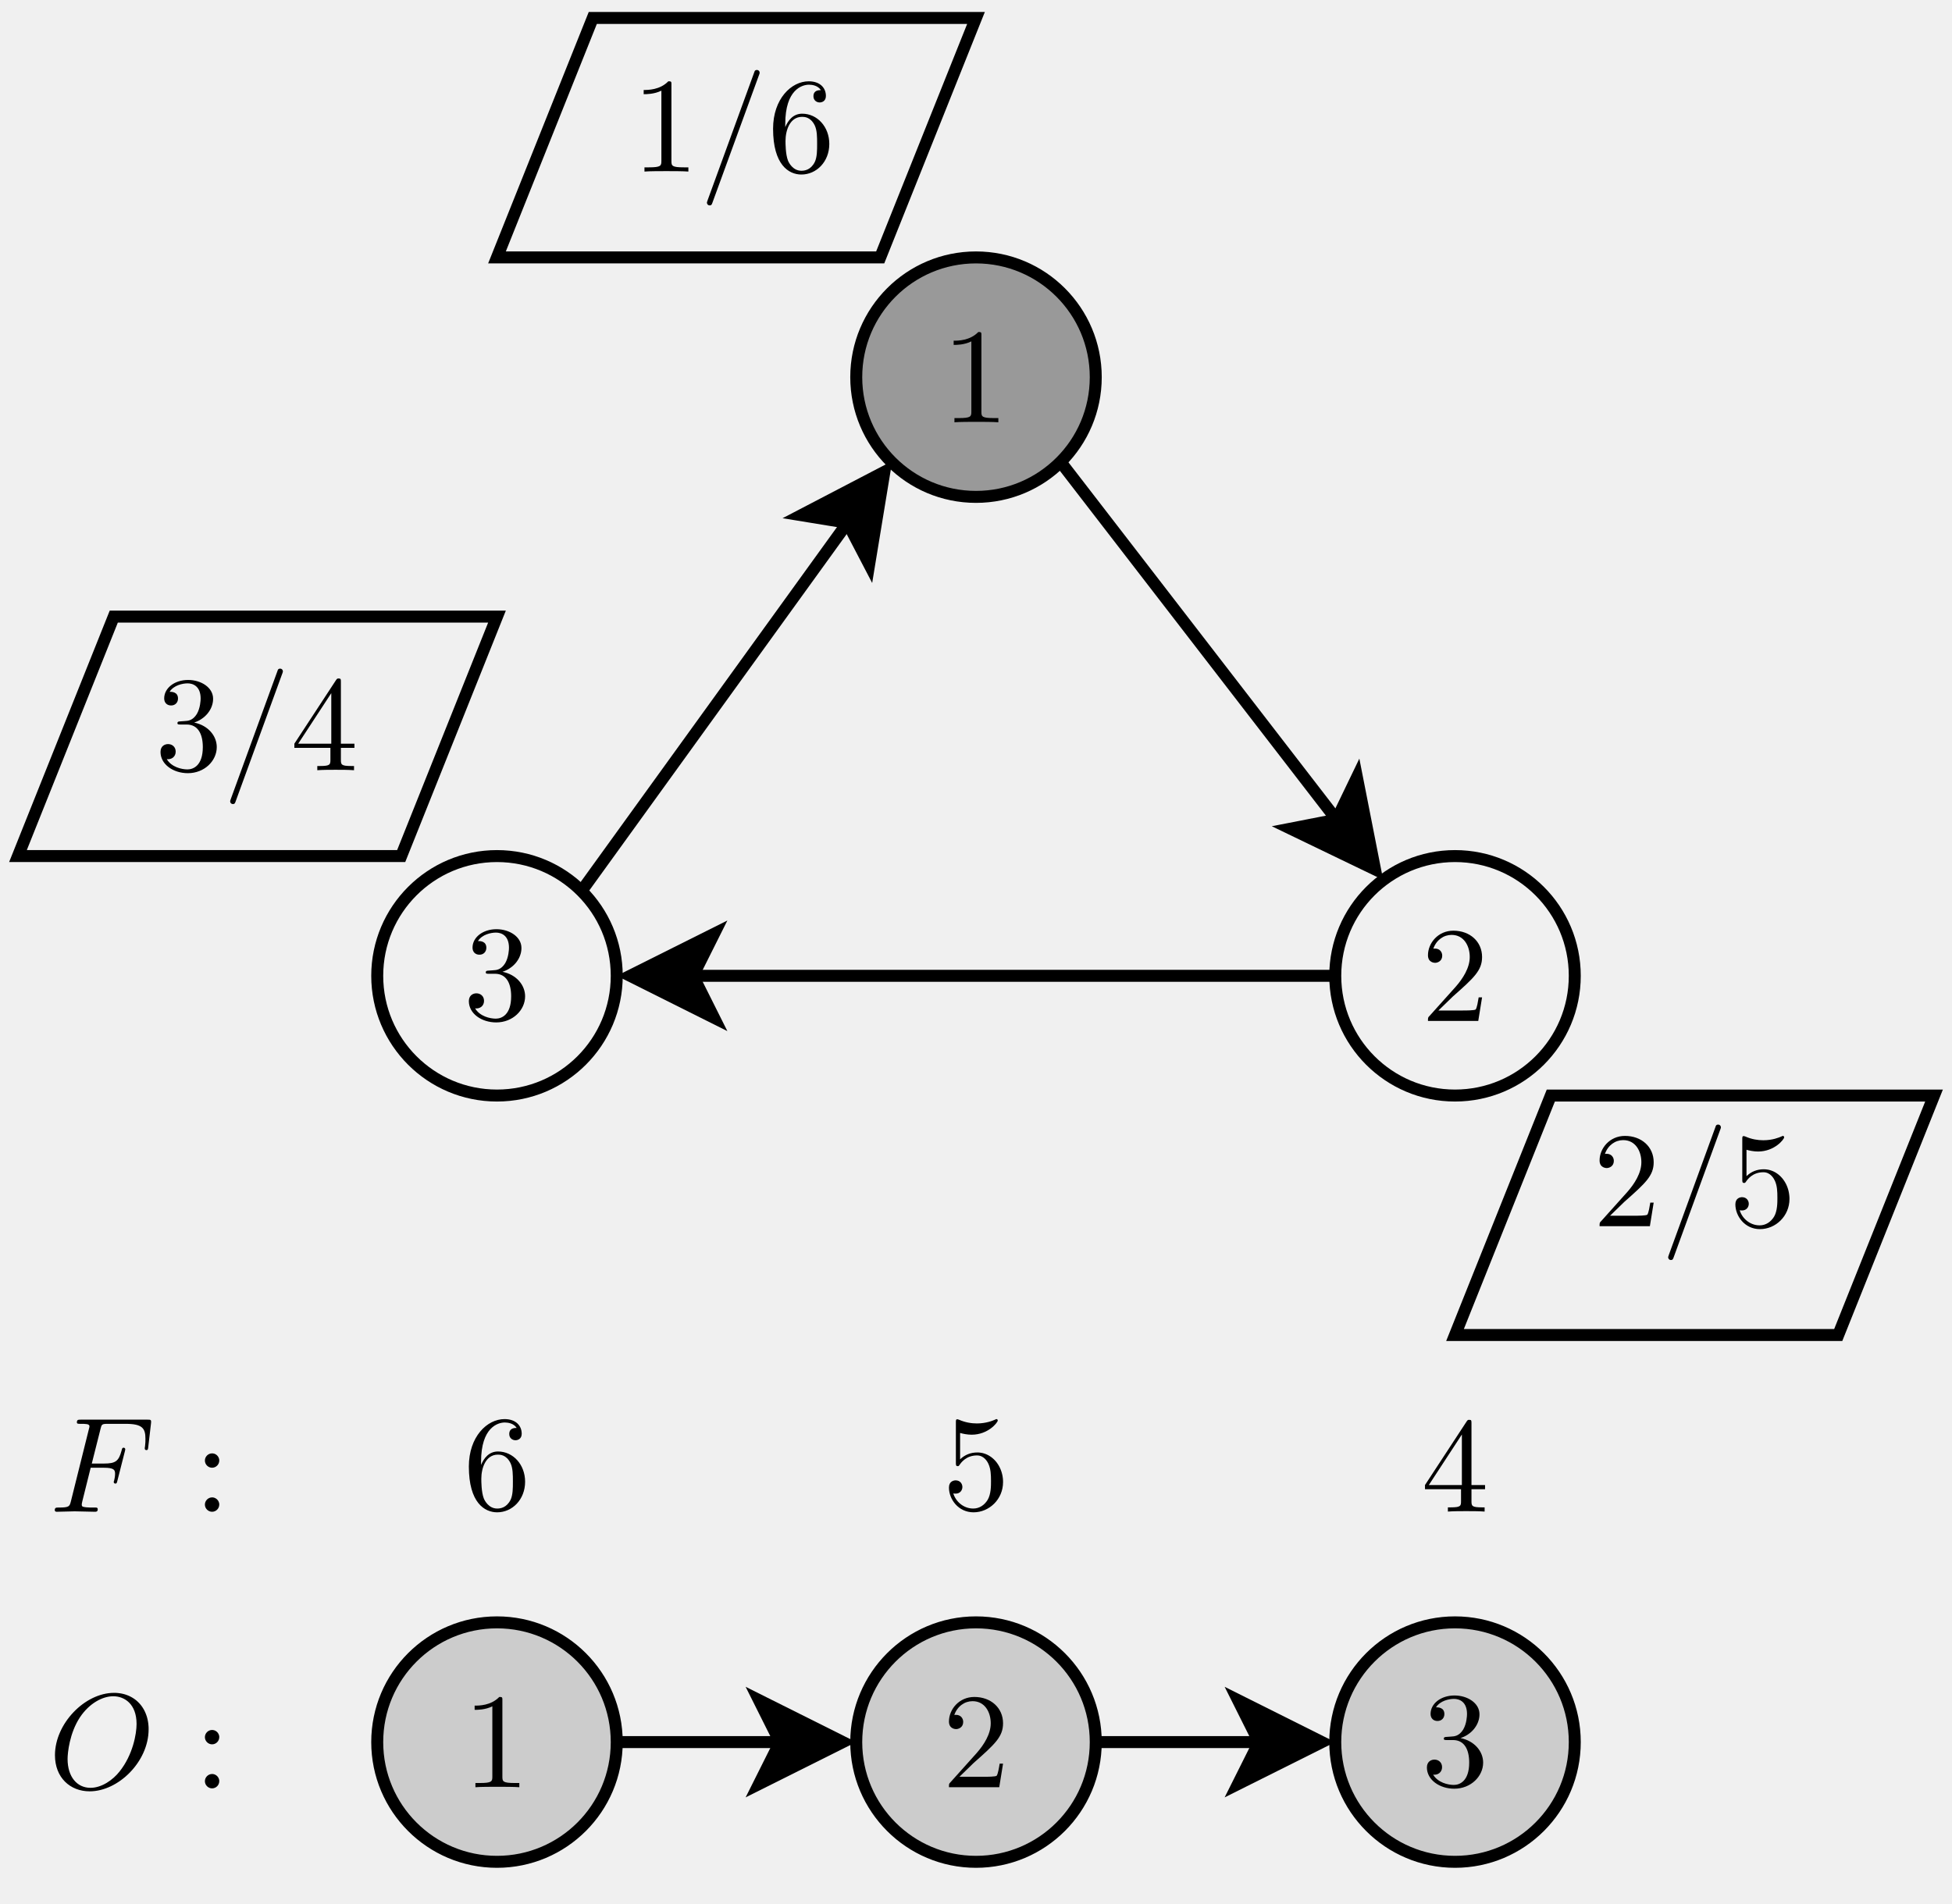
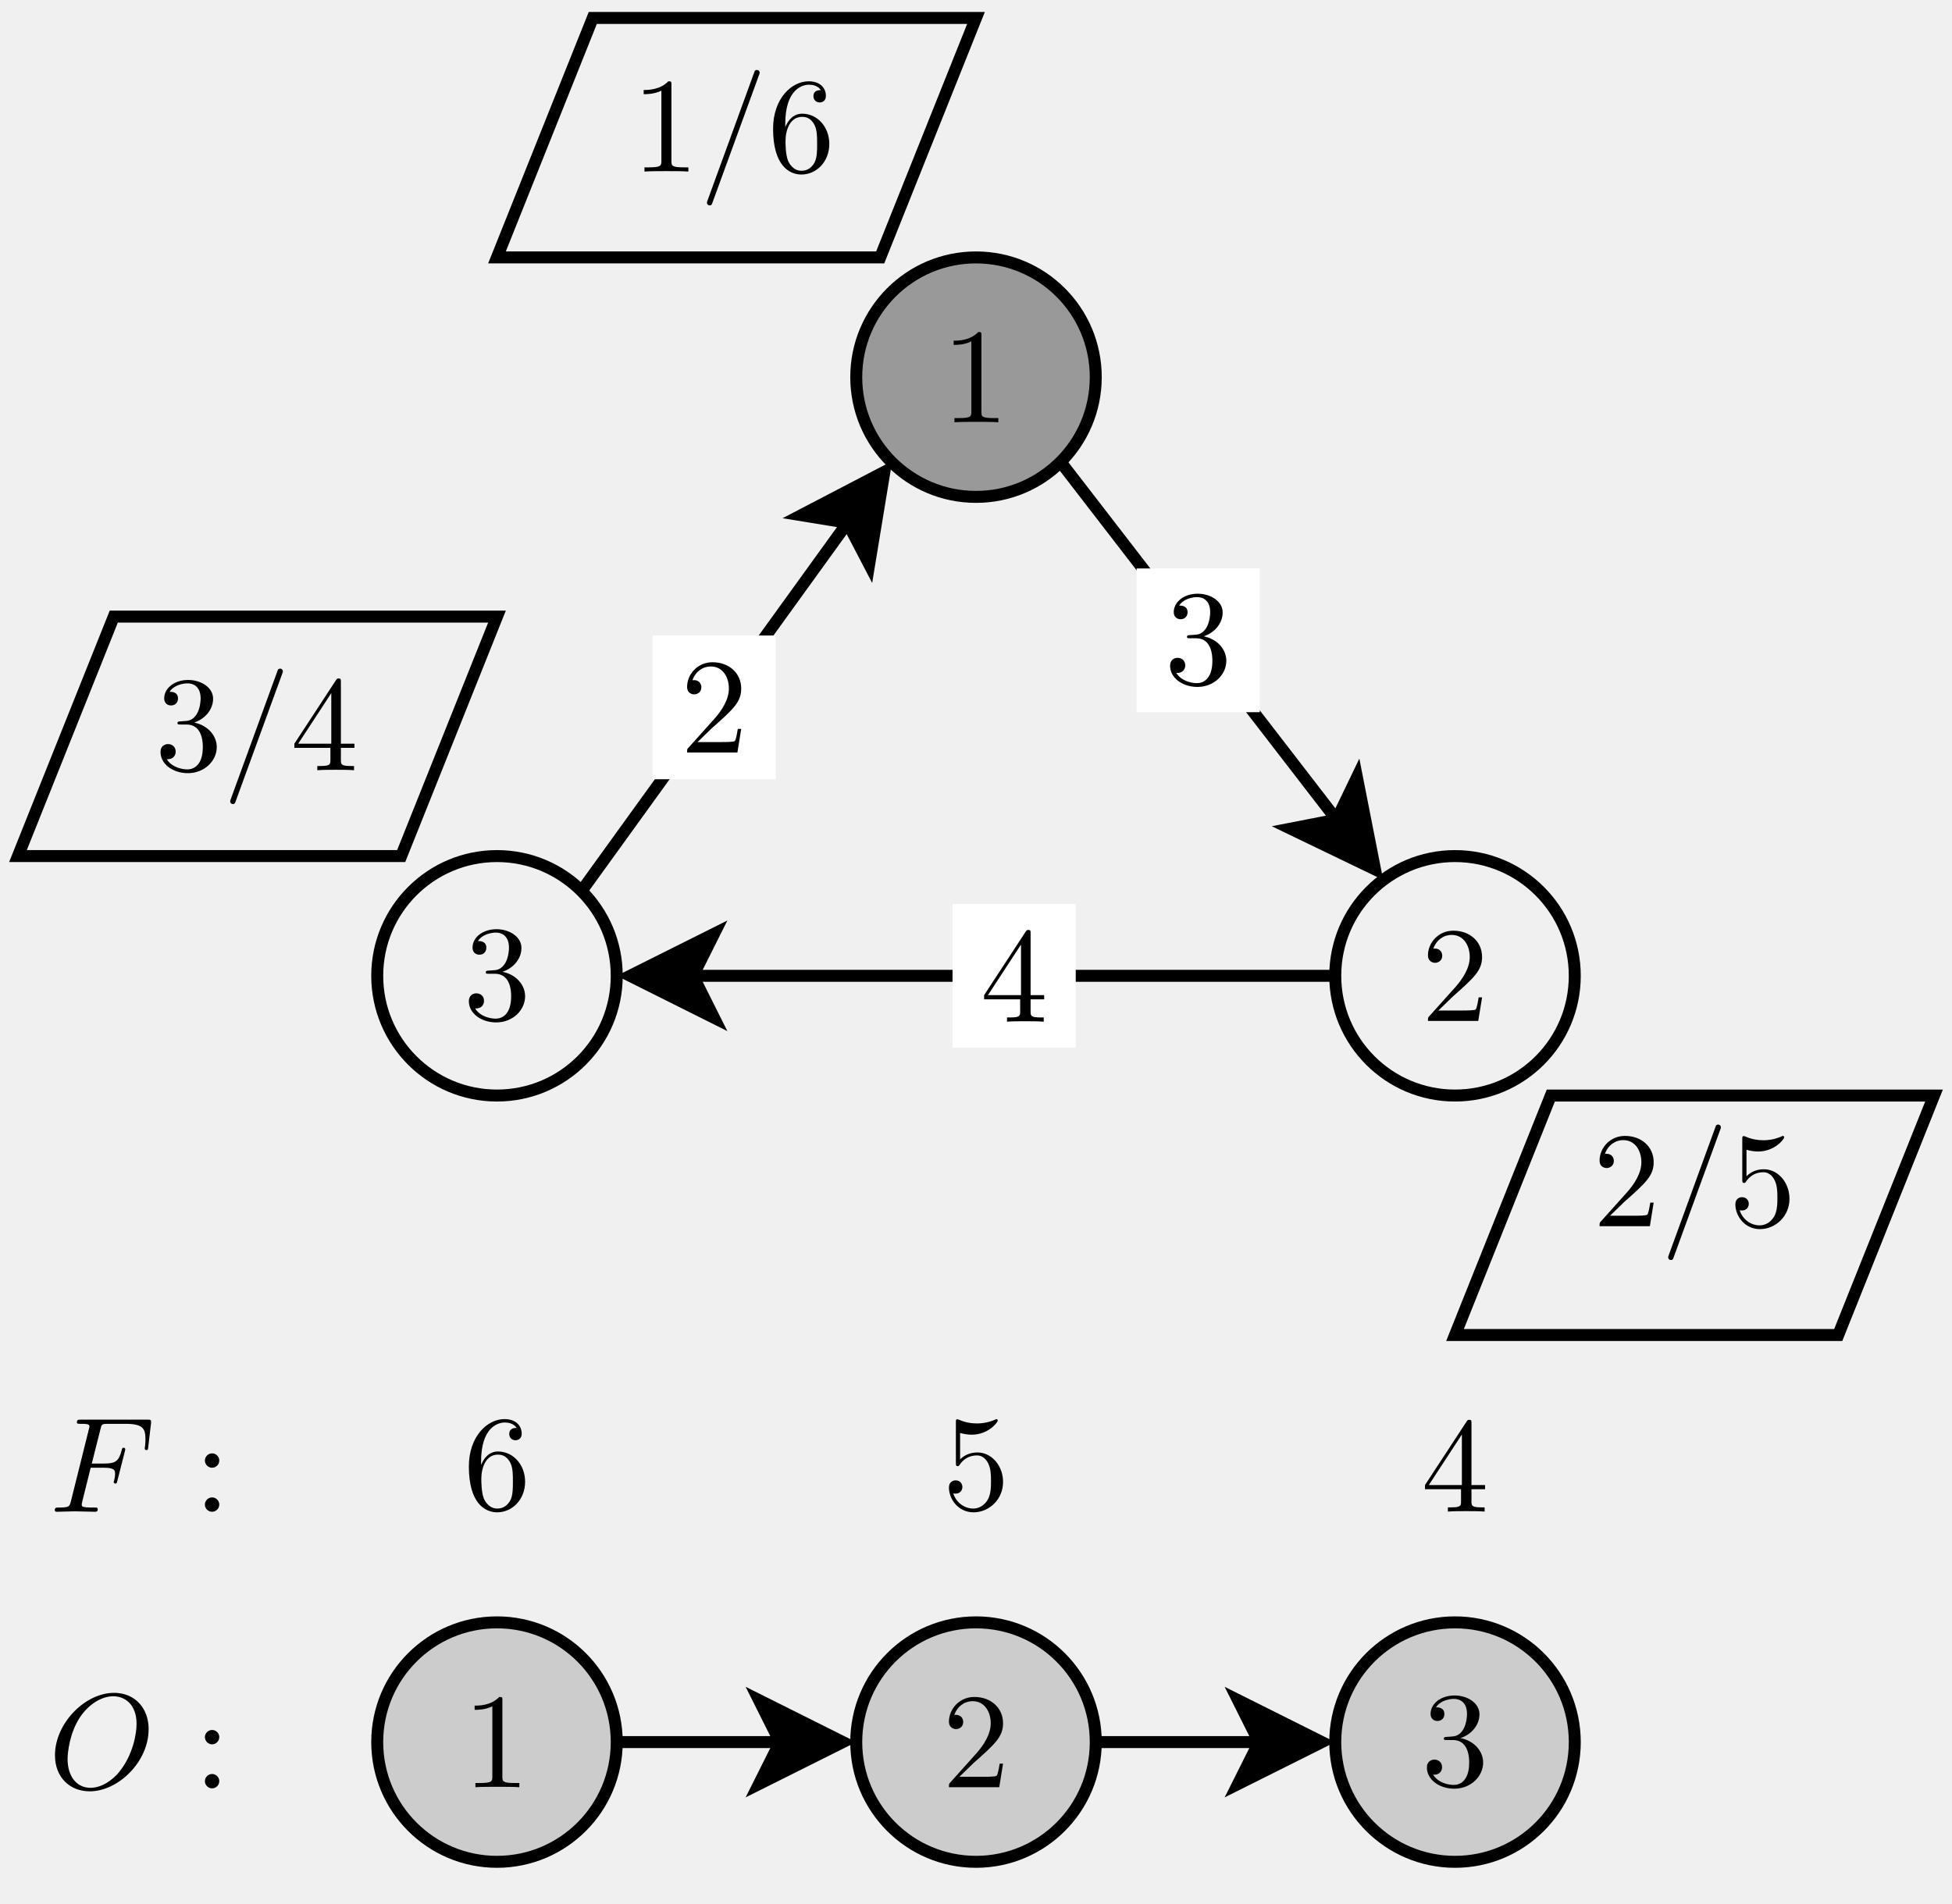
<svg xmlns="http://www.w3.org/2000/svg" width="163px" height="159px" version="1.1" id="svg2">
  <defs id="defs4" />
  <g id="g6" transform="translate(0.5,0.5)">
    <ellipse d="m 91,31 c 0,5.523 -4.477,10 -10,10 -5.523,0 -10,-4.477 -10,-10 0,-5.523 4.477,-10 10,-10 5.523,0 10,4.477 10,10 z" id="ellipse8" pointer-events="none" ry="10" rx="10" cy="31" cx="81" stroke="#000000" fill="#999999" />
    <ellipse d="m 51,145 c 0,5.523 -4.477,10 -10,10 -5.523,0 -10,-4.477 -10,-10 0,-5.523 4.477,-10 10,-10 5.523,0 10,4.477 10,10 z" id="ellipse18" pointer-events="none" stroke="#000000" fill="#cccccc" ry="10" rx="10" cy="145" cx="41" />
    <rect id="rect28" pointer-events="none" stroke="none" fill="none" height="25" width="20" y="132" x="1" />
    <ellipse style="fill:none" d="m 131,81 c 0,5.523 -4.477,10 -10,10 -5.523,0 -10,-4.477 -10,-10 0,-5.523 4.477,-10 10,-10 5.523,0 10,4.477 10,10 z" id="ellipse38" pointer-events="none" stroke="#000000" fill="transparent" ry="10" rx="10" cy="81" cx="121" />
    <path id="path48" pointer-events="none" stroke-miterlimit="10" stroke="#000000" fill="none" d="M 88 38 L 111.11 67.96" />
    <path id="path50" pointer-events="none" stroke-miterlimit="10" stroke="#000000" fill="#000000" d="M 114.32 72.11 L 107.27 68.71 L 111.11 67.96 L 112.81 64.43 Z" />
    <ellipse style="fill:none" d="m 51,81 c 0,5.523 -4.477,10 -10,10 -5.523,0 -10,-4.477 -10,-10 0,-5.523 4.477,-10 10,-10 5.523,0 10,4.477 10,10 z" id="ellipse52" pointer-events="none" stroke="#000000" fill="transparent" ry="10" rx="10" cy="81" cx="41" />
    <path id="path62" pointer-events="none" stroke-miterlimit="10" stroke="#000000" fill="none" d="M 111 81 L 57.37 81" />
    <path id="path64" pointer-events="none" stroke-miterlimit="10" stroke="#000000" fill="#000000" d="M 52.12 81 L 59.12 77.5 L 57.37 81 L 59.12 84.5 Z" />
    <path id="path66" pointer-events="none" stroke-miterlimit="10" stroke="#000000" fill="none" d="M 48 74 L 70.27 43.16" />
    <path id="path68" pointer-events="none" stroke-miterlimit="10" stroke="#000000" fill="#000000" d="M 73.35 38.91 L 72.08 46.63 L 70.27 43.16 L 66.41 42.53 Z" />
    <path style="fill:none" id="path70" pointer-events="none" stroke-miterlimit="10" stroke="#000000" fill="#ffffff" d="M 41 21 L 49 1 L 81 1 L 73 21 Z" />
    <path style="fill:none" id="path80" pointer-events="none" stroke-miterlimit="10" stroke="#000000" fill="#ffffff" d="M 1 71 L 9 51 L 41 51 L 33 71 Z" />
    <path style="fill:none" id="path90" pointer-events="none" stroke-miterlimit="10" stroke="#000000" fill="#ffffff" d="M 121 111 L 129 91 L 161 91 L 153 111 Z" />
    <ellipse d="m 91,145 c 0,5.523 -4.477,10 -10,10 -5.523,0 -10,-4.477 -10,-10 0,-5.523 4.477,-10 10,-10 5.523,0 10,4.477 10,10 z" id="ellipse100" pointer-events="none" stroke="#000000" fill="#cccccc" ry="10" rx="10" cy="145" cx="81" />
    <ellipse d="m 131,145 c 0,5.523 -4.477,10 -10,10 -5.523,0 -10,-4.477 -10,-10 0,-5.523 4.477,-10 10,-10 5.523,0 10,4.477 10,10 z" id="ellipse110" pointer-events="none" stroke="#000000" fill="#cccccc" ry="10" rx="10" cy="145" cx="121" />
    <path id="path120" pointer-events="none" stroke-miterlimit="10" stroke="#000000" fill="none" d="M 51 145 L 64.63 145" />
    <path id="path122" pointer-events="none" stroke-miterlimit="10" stroke="#000000" fill="#000000" d="M 69.88 145 L 62.88 148.5 L 64.63 145 L 62.88 141.5 Z" />
    <path id="path124" pointer-events="none" stroke-miterlimit="10" stroke="#000000" fill="none" d="M 91 145 L 104.63 145" />
    <path id="path126" pointer-events="none" stroke-miterlimit="10" stroke="#000000" fill="#000000" d="M 109.88 145 L 102.88 148.5 L 104.63 145 L 102.88 141.5 Z" />
    <rect id="rect128" pointer-events="none" stroke="none" fill="none" height="25" width="20" y="107" x="1" />
    <rect id="rect138" pointer-events="none" stroke="none" fill="none" height="24" width="20" y="108" x="31" />
    <rect id="rect148" pointer-events="none" stroke="none" fill="none" height="24" width="20" y="108" x="71" />
    <rect id="rect158" pointer-events="none" stroke="none" fill="none" height="24" width="20" y="108" x="111" />
    <g id="g3944" transform="translate(-60.18262,118.8803)">
      <g word-spacing="normal" letter-spacing="normal" font-size-adjust="none" font-stretch="normal" font-weight="normal" font-variant="normal" font-style="normal" stroke-miterlimit="10.433" xml:space="preserve" transform="matrix(0.2271429,0,0,-0.2271429,-39.75,122.25)" id="content" style="font-style:normal;font-variant:normal;font-weight:normal;font-stretch:normal;letter-spacing:normal;word-spacing:normal;text-anchor:start;fill:none;stroke:#000000;stroke-linecap:butt;stroke-linejoin:miter;stroke-miterlimit:10.433;stroke-opacity:1;stroke-dasharray:none;stroke-dashoffset:0">
        <path id="path3947" d="m 492.39,427.92 -0.01,0.74 -0.05,0.73 -0.07,0.71 -0.11,0.7 -0.13,0.68 -0.16,0.66 -0.19,0.64 -0.22,0.62 -0.24,0.6 -0.27,0.59 -0.29,0.56 -0.32,0.54 -0.34,0.52 -0.37,0.5 -0.38,0.47 -0.42,0.45 -0.43,0.43 -0.45,0.41 -0.48,0.38 -0.49,0.35 -0.52,0.33 -0.53,0.3 -0.55,0.28 -0.57,0.25 -0.59,0.22 -0.6,0.2 -0.62,0.16 -0.63,0.14 -0.65,0.1 -0.67,0.08 -0.67,0.05 -0.69,0.01 -0.3,-1.25 c 4.09,0 8.58,-2.78 8.58,-10.2 0,-3.59 -1.35,-11.36 -6.28,-17.5 -2.39,-3.03 -6.49,-5.97 -10.66,-5.97 h 0 c -4.94,0 -8.42,4.03 -8.42,10.61 0,2.19 0.69,9.47 4.53,15.3 3.44,5.17 8.31,7.76 12.25,7.76 l 0.3,1.25 c -10.75,0 -21.72,-11.31 -21.72,-22.92 0,-8.26 5.58,-13.29 12.76,-13.29 10.55,0 21.67,10.9 21.67,22.81 z" style="fill:#000000;stroke-width:0" />
        <path id="path3949" d="m 518.36,425.03 0,0.13 -0.01,0.14 -0.02,0.13 -0.02,0.13 -0.03,0.13 -0.04,0.12 -0.04,0.12 -0.05,0.12 -0.05,0.12 -0.06,0.11 -0.06,0.11 -0.07,0.11 -0.07,0.1 -0.08,0.1 -0.08,0.1 -0.09,0.09 -0.09,0.09 -0.1,0.08 -0.1,0.08 -0.1,0.08 -0.11,0.06 -0.11,0.07 -0.11,0.06 -0.12,0.05 -0.12,0.05 -0.12,0.04 -0.13,0.03 -0.13,0.03 -0.13,0.03 -0.13,0.01 -0.13,0.01 -0.14,0.01 c -1.44,0 -2.64,-1.19 -2.64,-2.64 0,-1.44 1.2,-2.64 2.64,-2.64 1.46,0 2.64,1.2 2.64,2.64 z" style="fill:#000000;stroke-width:0" />
        <path id="path3951" d="m 518.36,408.84 0,0.13 -0.01,0.14 -0.02,0.13 -0.02,0.13 -0.03,0.12 -0.04,0.13 -0.04,0.12 -0.05,0.12 -0.05,0.12 -0.06,0.11 -0.06,0.11 -0.07,0.11 -0.07,0.1 -0.08,0.1 -0.08,0.1 -0.09,0.09 -0.09,0.09 -0.1,0.08 -0.1,0.08 -0.1,0.07 -0.11,0.07 -0.11,0.07 -0.11,0.06 -0.12,0.05 -0.12,0.05 -0.12,0.04 -0.13,0.04 -0.13,0.03 -0.13,0.02 -0.13,0.02 -0.13,0.01 -0.14,0 c -1.44,0 -2.64,-1.2 -2.64,-2.64 0,-1.44 1.2,-2.64 2.64,-2.64 1.46,0 2.64,1.2 2.64,2.64 z" style="fill:#000000;stroke-width:0" />
      </g>
    </g>
    <g id="g4019" transform="translate(-60.07359,95.77844)">
      <g id="g4021" transform="matrix(0.2271429,0,0,-0.2271429,-39.75,122.25)" xml:space="preserve" stroke-miterlimit="10.433" font-style="normal" font-variant="normal" font-weight="normal" font-stretch="normal" font-size-adjust="none" letter-spacing="normal" word-spacing="normal" style="font-style:normal;font-variant:normal;font-weight:normal;font-stretch:normal;letter-spacing:normal;word-spacing:normal;text-anchor:start;fill:none;stroke:#000000;stroke-linecap:butt;stroke-linejoin:miter;stroke-miterlimit:10.433;stroke-opacity:1;stroke-dasharray:none;stroke-dashoffset:0">
        <path d="m 470.61,422.39 h 4.83 c 3.75,0 4.14,-0.8 4.14,-2.24 0,-0.36 0,-0.95 -0.34,-2.44 -0.11,-0.25 -0.16,-0.45 -0.16,-0.56 0,-0.39 0.3,-0.59 0.6,-0.59 0.5,0 0.5,0.15 0.75,1.05 l 2.75,10.81 c 0.14,0.54 0.14,0.65 0.14,0.79 0,0.1 -0.1,0.55 -0.6,0.55 -0.5,0 -0.54,-0.25 -0.75,-1.05 -1.04,-3.87 -2.18,-4.78 -6.42,-4.78 h -4.53 l 3.19,12.66 c 0.43,1.75 0.5,1.94 2.68,1.94 h 6.58 c 6.13,0 7.27,-1.64 7.27,-5.47 0,-1.16 0,-1.35 -0.14,-2.7 -0.11,-0.65 -0.11,-0.74 -0.11,-0.9 0,-0.25 0.15,-0.59 0.61,-0.59 0.54,0 0.59,0.3 0.69,1.25 l 1,8.61 c 0.15,1.34 -0.1,1.34 -1.35,1.34 h -24.4 c -1,0 -1.5,0 -1.5,-1 0,-0.54 0.45,-0.54 1.39,-0.54 1.84,0 3.23,0 3.23,-0.89 0,-0.21 0,-0.3 -0.25,-1.21 l -6.56,-26.34 c -0.5,-1.95 -0.61,-2.34 -4.55,-2.34 -0.84,0 -1.39,0 -1.39,-0.96 0,-0.59 0.59,-0.59 0.75,-0.59 1.44,0 5.13,0.16 6.58,0.16 1.64,0 5.78,-0.16 7.42,-0.16 0.45,0 1.05,0 1.05,0.95 0,0.39 -0.3,0.49 -0.3,0.55 -0.16,0.05 -0.25,0.05 -1.39,0.05 -1.11,0 -1.36,0 -2.59,0.09 -1.46,0.16 -1.6,0.36 -1.6,1 0,0.09 0,0.41 0.19,1.14 z" id="path4023" style="fill:#000000;stroke-width:0" />
        <path d="m 517.88,425.03 0,0.13 -0.01,0.14 -0.02,0.13 -0.02,0.13 -0.03,0.13 -0.04,0.12 -0.04,0.12 -0.05,0.12 -0.05,0.12 -0.06,0.11 -0.06,0.11 -0.07,0.11 -0.07,0.1 -0.08,0.1 -0.09,0.1 -0.08,0.09 -0.09,0.09 -0.1,0.08 -0.1,0.08 -0.1,0.08 -0.11,0.06 -0.11,0.07 -0.12,0.06 -0.11,0.05 -0.12,0.05 -0.12,0.04 -0.13,0.03 -0.13,0.03 -0.13,0.03 -0.13,0.01 -0.13,0.01 -0.14,0.01 c -1.44,0 -2.64,-1.19 -2.64,-2.64 0,-1.44 1.2,-2.64 2.64,-2.64 1.46,0 2.64,1.2 2.64,2.64 z" id="path4025" style="fill:#000000;stroke-width:0" />
        <path d="m 517.88,408.84 0,0.13 -0.01,0.14 -0.02,0.13 -0.02,0.13 -0.03,0.12 -0.04,0.13 -0.04,0.12 -0.05,0.12 -0.05,0.12 -0.06,0.11 -0.06,0.11 -0.07,0.11 -0.07,0.1 -0.08,0.1 -0.09,0.1 -0.08,0.09 -0.09,0.09 -0.1,0.08 -0.1,0.08 -0.1,0.07 -0.11,0.07 -0.11,0.07 -0.12,0.06 -0.11,0.05 -0.12,0.05 -0.12,0.04 -0.13,0.04 -0.13,0.03 -0.13,0.02 -0.13,0.02 -0.13,0.01 -0.14,0 c -1.44,0 -2.64,-1.2 -2.64,-2.64 0,-1.44 1.2,-2.64 2.64,-2.64 1.46,0 2.64,1.2 2.64,2.64 z" id="path4027" style="fill:#000000;stroke-width:0" />
      </g>
    </g>
    <g id="g4105" transform="translate(-11.47674,-16.15551)">
      <g word-spacing="normal" letter-spacing="normal" font-size-adjust="none" font-stretch="normal" font-weight="normal" font-variant="normal" font-style="normal" stroke-miterlimit="10.433" xml:space="preserve" transform="matrix(0.2271429,0,0,-0.2271429,-39.75,122.25)" id="g4107" style="font-style:normal;font-variant:normal;font-weight:normal;font-stretch:normal;letter-spacing:normal;word-spacing:normal;text-anchor:start;fill:none;stroke:#000000;stroke-linecap:butt;stroke-linejoin:miter;stroke-miterlimit:10.433;stroke-opacity:1;stroke-dasharray:none;stroke-dashoffset:0">
        <path id="path4109" d="m 470.16,438.09 0,0.05 0,0.06 0,0.05 0,0.05 0,0.05 0,0.05 0,0.04 0,0.05 0,0.04 0,0.04 -0.01,0.04 0,0.04 0,0.04 0,0.03 0,0.04 -0.01,0.03 -0.01,0.07 0,0.06 -0.02,0.05 -0.01,0.05 -0.02,0.05 -0.02,0.04 -0.02,0.04 -0.02,0.03 -0.03,0.03 -0.03,0.03 -0.04,0.03 -0.04,0.02 -0.04,0.02 -0.03,0.01 -0.02,0.01 -0.03,0 -0.02,0.01 -0.03,0.01 -0.03,0 -0.03,0.01 -0.03,0 -0.04,0.01 -0.03,0 -0.04,0 -0.03,0.01 -0.04,0 -0.04,0 -0.05,0 -0.04,0 -0.04,0 -0.05,0.01 -0.05,0 -0.05,0 -0.05,0 -0.05,0 c -3.09,-3.19 -7.47,-3.19 -9.06,-3.19 v -1.55 c 1,0 3.93,0 6.51,1.3 v -25.81 c 0,-1.8 -0.14,-2.39 -4.62,-2.39 h -1.6 v -1.55 c 1.75,0.16 6.08,0.16 8.07,0.16 2,0 6.32,0 8.07,-0.16 v 1.55 h -1.59 c -4.48,0 -4.64,0.54 -4.64,2.39 z" style="fill:#000000;stroke-width:0" />
        <path id="path4111" d="m 502.35,441.67 0.01,0.03 0.01,0.03 0.02,0.03 0.01,0.03 0.01,0.02 0.01,0.03 0.01,0.03 0,0.02 0.02,0.05 0.02,0.05 0.01,0.04 0.02,0.05 0.01,0.04 0.01,0.04 0.01,0.03 0.01,0.04 0.01,0.03 0.01,0.03 0,0.03 0.01,0.02 0.01,0.03 0,0.02 0.01,0.02 0,0.02 0,0.02 0,0.02 0.01,0.01 0,0.02 0,0.01 0,0.01 0,0.01 0,0.01 0,0.01 0,0.01 0,0.01 0,0 c 0,0.55 -0.45,0.99 -1,0.99 -0.34,0 -0.7,-0.14 -0.84,-0.44 l -17.3,-47.48 c -0.25,-0.64 -0.25,-0.85 -0.25,-0.89 0,-0.55 0.45,-1 1,-1 0.66,0 0.8,0.34 1.09,1.18 z" style="fill:#000000;stroke-width:0" />
        <path id="path4113" d="m 512.01,422.54 v 1.19 c 0,12.61 6.17,14.41 8.72,14.41 1.19,0 3.28,-0.3 4.37,-2 -0.73,0 -2.73,0 -2.73,-2.24 0,-1.54 1.2,-2.29 2.3,-2.29 0.8,0 2.28,0.45 2.28,2.39 0,3 -2.19,5.39 -6.31,5.39 -6.39,0 -13.11,-6.44 -13.11,-17.44 0,-13.31 5.78,-16.84 10.4,-16.84 5.54,0 10.27,4.68 10.27,11.25 0,6.32 -4.44,11.12 -9.97,11.12 l -0.05,-1.16 c 0.8,0 3.1,0 4.64,-3.09 0.9,-1.83 0.9,-4.37 0.9,-6.81 0,-2.39 0,-4.89 -0.85,-6.69 -1.5,-2.98 -3.78,-3.23 -4.94,-3.23 h 0 c -3.14,0 -4.62,2.98 -4.92,3.73 -0.91,2.34 -0.91,6.33 -0.91,7.23 0,3.88 1.6,8.86 6.08,8.86 l 0.05,1.16 c -3.38,0 -5.22,-2.55 -6.22,-4.94 z" style="fill:#000000;stroke-width:0" />
      </g>
    </g>
    <g id="g4201" transform="translate(68.79015,71.92557)">
      <g id="g4203" transform="matrix(0.2271429,0,0,-0.2271429,-39.75,122.25)" xml:space="preserve" stroke-miterlimit="10.433" font-style="normal" font-variant="normal" font-weight="normal" font-stretch="normal" font-size-adjust="none" letter-spacing="normal" word-spacing="normal" style="font-style:normal;font-variant:normal;font-weight:normal;font-stretch:normal;letter-spacing:normal;word-spacing:normal;text-anchor:start;fill:none;stroke:#000000;stroke-linecap:butt;stroke-linejoin:miter;stroke-miterlimit:10.433;stroke-opacity:1;stroke-dasharray:none;stroke-dashoffset:0">
        <path d="m 461.85,410.04 5.28,5.13 c 7.76,6.87 10.76,9.56 10.76,14.54 0,5.69 -4.48,9.68 -10.56,9.68 -5.64,0 -9.33,-4.6 -9.33,-9.03 0,-2.79 2.5,-2.79 2.64,-2.79 0.86,0 2.6,0.6 2.6,2.64 0,1.3 -0.89,2.6 -2.64,2.6 -0.39,0 -0.5,0 -0.64,-0.05 1.14,3.24 3.83,5.08 6.72,5.08 4.53,0 6.68,-4.05 6.68,-8.13 0,-3.98 -2.5,-7.92 -5.23,-11.01 l -9.56,-10.66 C 458,407.5 458,407.4 458,406.2 h 18.49 l 1.4,8.67 h -1.25 c -0.25,-1.5 -0.59,-3.69 -1.09,-4.44 -0.36,-0.39 -3.64,-0.39 -4.73,-0.39 z" id="path4205" style="fill:#000000;stroke-width:0" />
        <path d="m 502.35,441.67 0.01,0.03 0.01,0.03 0.02,0.03 0.01,0.03 0.01,0.02 0.01,0.03 0.01,0.03 0,0.02 0.02,0.05 0.02,0.05 0.01,0.04 0.02,0.05 0.01,0.04 0.01,0.04 0.01,0.03 0.01,0.04 0.01,0.03 0.01,0.03 0,0.03 0.01,0.02 0.01,0.03 0,0.02 0.01,0.02 0,0.02 0,0.02 0,0.02 0.01,0.01 0,0.02 0,0.01 0,0.01 0,0.01 0,0.01 0,0.01 0,0.01 0,0.01 0,0 c 0,0.55 -0.45,0.99 -1,0.99 -0.34,0 -0.7,-0.14 -0.84,-0.44 l -17.3,-47.48 c -0.25,-0.64 -0.25,-0.85 -0.25,-0.89 0,-0.55 0.45,-1 1,-1 0.66,0 0.8,0.34 1.09,1.18 z" id="path4207" style="fill:#000000;stroke-width:0" />
        <path d="m 527.81,416.21 -0.01,0.56 -0.04,0.54 -0.06,0.54 -0.08,0.53 -0.1,0.53 -0.12,0.51 -0.15,0.5 -0.16,0.5 -0.19,0.48 -0.2,0.47 -0.23,0.46 -0.24,0.44 -0.26,0.43 -0.28,0.41 -0.29,0.4 -0.31,0.38 -0.33,0.36 -0.34,0.35 -0.35,0.32 -0.37,0.31 -0.39,0.29 -0.39,0.26 -0.41,0.25 -0.42,0.22 -0.44,0.2 -0.44,0.17 -0.45,0.15 -0.47,0.13 -0.47,0.09 -0.49,0.07 -0.49,0.05 -0.5,0.01 c -2.39,0 -4.53,-0.8 -6.33,-2.53 v 9.7 c 1,-0.29 2.64,-0.64 4.24,-0.64 6.12,0 9.6,4.53 9.6,5.19 0,0.3 -0.13,0.55 -0.5,0.55 -0.04,0 -0.13,0 -0.38,-0.16 -1,-0.45 -3.44,-1.44 -6.79,-1.44 -1.98,0 -4.28,0.35 -6.62,1.39 -0.39,0.14 -0.5,0.14 -0.6,0.14 -0.5,0 -0.5,-0.39 -0.5,-1.18 v -14.75 c 0,-0.89 0,-1.3 0.71,-1.3 0.34,0 0.44,0.16 0.64,0.45 0.54,0.8 2.39,3.49 6.42,3.49 2.59,0 3.84,-2.3 4.24,-3.19 0.81,-1.84 0.9,-3.78 0.9,-6.28 0,-1.74 0,-4.74 -1.2,-6.83 -1.19,-1.94 -3.03,-3.23 -5.33,-3.23 -3.64,0 -6.47,2.64 -7.33,5.57 0.16,-0.04 0.31,-0.09 0.86,-0.09 1.64,0 2.48,1.25 2.48,2.44 0,1.2 -0.84,2.44 -2.48,2.44 -0.7,0 -2.45,-0.35 -2.45,-2.65 0,-4.28 3.44,-9.1 9.03,-9.1 5.77,0 10.86,4.78 10.86,11.1 z" id="path4209" style="fill:#000000;stroke-width:0" />
      </g>
    </g>
    <g id="g4307" transform="translate(-51.28935,33.84449)">
      <g word-spacing="normal" letter-spacing="normal" font-size-adjust="none" font-stretch="normal" font-weight="normal" font-variant="normal" font-style="normal" stroke-miterlimit="10.433" xml:space="preserve" transform="matrix(0.2271429,0,0,-0.2271429,-39.75,122.25)" id="g4309" style="font-style:normal;font-variant:normal;font-weight:normal;font-stretch:normal;letter-spacing:normal;word-spacing:normal;text-anchor:start;fill:none;stroke:#000000;stroke-linecap:butt;stroke-linejoin:miter;stroke-miterlimit:10.433;stroke-opacity:1;stroke-dasharray:none;stroke-dashoffset:0">
        <path id="path4311" d="m 469.97,423.73 0.38,0.13 0.37,0.15 0.37,0.15 0.35,0.17 0.35,0.18 0.34,0.19 0.33,0.2 0.32,0.22 0.31,0.22 0.31,0.23 0.29,0.24 0.28,0.25 0.27,0.26 0.26,0.27 0.25,0.27 0.24,0.29 0.22,0.29 0.21,0.3 0.2,0.3 0.19,0.32 0.18,0.32 0.16,0.32 0.14,0.33 0.14,0.34 0.11,0.34 0.11,0.34 0.09,0.35 0.07,0.36 0.06,0.36 0.04,0.36 0.02,0.36 0.01,0.37 c 0,4.08 -4.39,6.88 -9.17,6.88 -5.03,0 -8.81,-3 -8.81,-6.78 0,-1.65 1.09,-2.6 2.54,-2.6 1.54,0 2.54,1.1 2.54,2.55 0,2.48 -2.35,2.48 -3.08,2.48 1.53,2.44 4.83,3.1 6.62,3.1 2.03,0 4.78,-1.1 4.78,-5.58 0,-0.61 -0.11,-3.49 -1.4,-5.69 -1.49,-2.39 -3.19,-2.53 -4.42,-2.59 -0.41,-0.05 -1.6,-0.14 -1.96,-0.14 -0.39,-0.05 -0.75,-0.1 -0.75,-0.6 0,-0.54 0.36,-0.54 1.21,-0.54 h 2.18 c 4.1,0 5.94,-3.39 5.94,-8.29 0,-6.76 -3.44,-8.21 -5.64,-8.21 -2.14,0 -5.88,0.84 -7.61,3.78 1.73,-0.24 3.28,0.86 3.28,2.75 0,1.79 -1.34,2.78 -2.8,2.78 -1.18,0 -2.78,-0.69 -2.78,-2.89 0,-4.53 4.63,-7.81 10.07,-7.81 6.07,0 10.61,4.53 10.61,9.6 0,4.1 -3.15,7.97 -8.32,9.02 z" style="fill:#000000;stroke-width:0" />
        <path id="path4313" d="m 502.35,441.67 0.01,0.03 0.01,0.03 0.02,0.03 0.01,0.03 0.01,0.02 0.01,0.03 0.01,0.03 0,0.02 0.02,0.05 0.02,0.05 0.01,0.04 0.02,0.05 0.01,0.04 0.01,0.04 0.01,0.03 0.01,0.04 0.01,0.03 0.01,0.03 0,0.03 0.01,0.02 0.01,0.03 0,0.02 0.01,0.02 0,0.02 0,0.02 0,0.02 0.01,0.01 0,0.02 0,0.01 0,0.01 0,0.01 0,0.01 0,0.01 0,0.01 0,0.01 0,0 c 0,0.55 -0.45,0.99 -1,0.99 -0.34,0 -0.7,-0.14 -0.84,-0.44 l -17.3,-47.48 c -0.25,-0.64 -0.25,-0.85 -0.25,-0.89 0,-0.55 0.45,-1 1,-1 0.66,0 0.8,0.34 1.09,1.18 z" style="fill:#000000;stroke-width:0" />
        <path id="path4315" d="m 520.07,414.42 v -4.33 c 0,-1.8 -0.09,-2.34 -3.78,-2.34 h -1.04 v -1.55 c 2.04,0.16 4.64,0.16 6.73,0.16 2.09,0 4.74,0 6.77,-0.16 v 1.55 h -1.05 c -3.69,0 -3.78,0.54 -3.78,2.34 v 4.33 h 4.98 v 1.54 h -4.98 v 22.68 c 0,1 0,1.29 -0.8,1.29 -0.45,0 -0.59,0 -1,-0.61 l -15.3,-23.36 h 1.41 l 12.16,18.58 v -18.58 h -12.16 -1.41 v -1.54 z" style="fill:#000000;stroke-width:0" />
      </g>
    </g>
    <g id="g4423" transform="translate(-25.59261,118.7849)">
      <g id="g4425" transform="matrix(0.2271429,0,0,-0.2271429,-39.75,122.25)" xml:space="preserve" stroke-miterlimit="10.433" font-style="normal" font-variant="normal" font-weight="normal" font-stretch="normal" font-size-adjust="none" letter-spacing="normal" word-spacing="normal" style="font-style:normal;font-variant:normal;font-weight:normal;font-stretch:normal;letter-spacing:normal;word-spacing:normal;text-anchor:start;fill:none;stroke:#000000;stroke-linecap:butt;stroke-linejoin:miter;stroke-miterlimit:10.433;stroke-opacity:1;stroke-dasharray:none;stroke-dashoffset:0">
        <path d="m 470.16,438.09 0,0.05 0,0.06 0,0.05 0,0.05 0,0.05 0,0.05 0,0.04 0,0.05 0,0.04 0,0.04 -0.01,0.04 0,0.04 0,0.04 0,0.03 0,0.04 -0.01,0.03 -0.01,0.07 0,0.06 -0.02,0.05 -0.01,0.05 -0.02,0.05 -0.02,0.04 -0.02,0.04 -0.02,0.03 -0.03,0.03 -0.03,0.03 -0.04,0.03 -0.04,0.02 -0.04,0.02 -0.03,0.01 -0.02,0.01 -0.03,0 -0.02,0.01 -0.03,0.01 -0.03,0 -0.03,0.01 -0.03,0 -0.04,0.01 -0.03,0 -0.04,0 -0.03,0.01 -0.04,0 -0.04,0 -0.05,0 -0.04,0 -0.04,0 -0.05,0.01 -0.05,0 -0.05,0 -0.05,0 -0.05,0 c -3.09,-3.19 -7.47,-3.19 -9.06,-3.19 v -1.55 c 1,0 3.93,0 6.51,1.3 v -25.81 c 0,-1.8 -0.14,-2.39 -4.62,-2.39 h -1.6 v -1.55 c 1.75,0.16 6.08,0.16 8.07,0.16 2,0 6.32,0 8.07,-0.16 v 1.55 h -1.59 c -4.48,0 -4.64,0.54 -4.64,2.39 z" id="path4427" style="fill:#000000;stroke-width:0" />
      </g>
    </g>
    <g id="g4541" transform="translate(14.45963,118.7849)">
      <g word-spacing="normal" letter-spacing="normal" font-size-adjust="none" font-stretch="normal" font-weight="normal" font-variant="normal" font-style="normal" stroke-miterlimit="10.433" xml:space="preserve" transform="matrix(0.2271429,0,0,-0.2271429,-39.75,122.25)" id="g4543" style="font-style:normal;font-variant:normal;font-weight:normal;font-stretch:normal;letter-spacing:normal;word-spacing:normal;text-anchor:start;fill:none;stroke:#000000;stroke-linecap:butt;stroke-linejoin:miter;stroke-miterlimit:10.433;stroke-opacity:1;stroke-dasharray:none;stroke-dashoffset:0">
        <path id="path4545" d="m 461.85,410.04 5.28,5.13 c 7.76,6.87 10.76,9.56 10.76,14.54 0,5.69 -4.48,9.68 -10.56,9.68 -5.64,0 -9.33,-4.6 -9.33,-9.03 0,-2.79 2.5,-2.79 2.64,-2.79 0.86,0 2.6,0.6 2.6,2.64 0,1.3 -0.89,2.6 -2.64,2.6 -0.39,0 -0.5,0 -0.64,-0.05 1.14,3.24 3.83,5.08 6.72,5.08 4.53,0 6.68,-4.05 6.68,-8.13 0,-3.98 -2.5,-7.92 -5.23,-11.01 l -9.56,-10.66 C 458,407.5 458,407.4 458,406.2 h 18.49 l 1.4,8.67 h -1.25 c -0.25,-1.5 -0.59,-3.69 -1.09,-4.44 -0.36,-0.39 -3.64,-0.39 -4.73,-0.39 z" style="fill:#000000;stroke-width:0" />
      </g>
    </g>
    <g id="g4665" transform="translate(54.4585,118.6611)">
      <g id="g4667" transform="matrix(0.2271429,0,0,-0.2271429,-39.75,122.25)" xml:space="preserve" stroke-miterlimit="10.433" font-style="normal" font-variant="normal" font-weight="normal" font-stretch="normal" font-size-adjust="none" letter-spacing="normal" word-spacing="normal" style="font-style:normal;font-variant:normal;font-weight:normal;font-stretch:normal;letter-spacing:normal;word-spacing:normal;text-anchor:start;fill:none;stroke:#000000;stroke-linecap:butt;stroke-linejoin:miter;stroke-miterlimit:10.433;stroke-opacity:1;stroke-dasharray:none;stroke-dashoffset:0">
        <path d="m 469.97,423.73 0.38,0.13 0.37,0.15 0.37,0.15 0.35,0.17 0.35,0.18 0.34,0.19 0.33,0.2 0.32,0.22 0.31,0.22 0.31,0.23 0.29,0.24 0.28,0.25 0.27,0.26 0.26,0.27 0.25,0.27 0.24,0.29 0.22,0.29 0.21,0.3 0.2,0.3 0.19,0.32 0.18,0.32 0.16,0.32 0.14,0.33 0.14,0.34 0.11,0.34 0.11,0.34 0.09,0.35 0.07,0.36 0.06,0.36 0.04,0.36 0.02,0.36 0.01,0.37 c 0,4.08 -4.39,6.88 -9.17,6.88 -5.03,0 -8.81,-3 -8.81,-6.78 0,-1.65 1.09,-2.6 2.54,-2.6 1.54,0 2.54,1.1 2.54,2.55 0,2.48 -2.35,2.48 -3.08,2.48 1.53,2.44 4.83,3.1 6.62,3.1 2.03,0 4.78,-1.1 4.78,-5.58 0,-0.61 -0.11,-3.49 -1.4,-5.69 -1.49,-2.39 -3.19,-2.53 -4.42,-2.59 -0.41,-0.05 -1.6,-0.14 -1.96,-0.14 -0.39,-0.05 -0.75,-0.1 -0.75,-0.6 0,-0.54 0.36,-0.54 1.21,-0.54 h 2.18 c 4.1,0 5.94,-3.39 5.94,-8.29 0,-6.76 -3.44,-8.21 -5.64,-8.21 -2.14,0 -5.88,0.84 -7.61,3.78 1.73,-0.24 3.28,0.86 3.28,2.75 0,1.79 -1.34,2.78 -2.8,2.78 -1.18,0 -2.78,-0.69 -2.78,-2.89 0,-4.53 4.63,-7.81 10.07,-7.81 6.07,0 10.61,4.53 10.61,9.6 0,4.1 -3.15,7.97 -8.32,9.02 z" id="path4669" style="fill:#000000;stroke-width:0" />
      </g>
    </g>
    <g id="g4795" transform="translate(54.4585,95.76253)">
      <g word-spacing="normal" letter-spacing="normal" font-size-adjust="none" font-stretch="normal" font-weight="normal" font-variant="normal" font-style="normal" stroke-miterlimit="10.433" xml:space="preserve" transform="matrix(0.2271429,0,0,-0.2271429,-39.75,122.25)" id="g4797" style="font-style:normal;font-variant:normal;font-weight:normal;font-stretch:normal;letter-spacing:normal;word-spacing:normal;text-anchor:start;fill:none;stroke:#000000;stroke-linecap:butt;stroke-linejoin:miter;stroke-miterlimit:10.433;stroke-opacity:1;stroke-dasharray:none;stroke-dashoffset:0">
        <path id="path4799" d="m 470.16,414.42 v -4.33 c 0,-1.8 -0.09,-2.34 -3.78,-2.34 h -1.05 v -1.55 c 2.05,0.16 4.64,0.16 6.74,0.16 2.09,0 4.73,0 6.76,-0.16 v 1.55 h -1.04 c -3.69,0 -3.79,0.54 -3.79,2.34 v 4.33 h 4.99 v 1.54 H 474 v 22.68 c 0,1 0,1.29 -0.79,1.29 -0.46,0 -0.6,0 -1,-0.61 l -15.3,-23.36 h 1.41 l 12.15,18.58 v -18.58 h -12.15 -1.41 v -1.54 z" style="fill:#000000;stroke-width:0" />
      </g>
    </g>
    <g id="g4931" transform="translate(14.45963,95.57741)">
      <g id="g4933" transform="matrix(0.2271429,0,0,-0.2271429,-39.75,122.25)" xml:space="preserve" stroke-miterlimit="10.433" font-style="normal" font-variant="normal" font-weight="normal" font-stretch="normal" font-size-adjust="none" letter-spacing="normal" word-spacing="normal" style="font-style:normal;font-variant:normal;font-weight:normal;font-stretch:normal;letter-spacing:normal;word-spacing:normal;text-anchor:start;fill:none;stroke:#000000;stroke-linecap:butt;stroke-linejoin:miter;stroke-miterlimit:10.433;stroke-opacity:1;stroke-dasharray:none;stroke-dashoffset:0">
        <path d="m 477.89,416.21 -0.01,0.56 -0.03,0.54 -0.06,0.54 -0.08,0.53 -0.1,0.53 -0.13,0.51 -0.14,0.5 -0.17,0.5 -0.18,0.48 -0.21,0.47 -0.22,0.46 -0.24,0.44 -0.26,0.43 -0.28,0.41 -0.29,0.4 -0.31,0.38 -0.33,0.36 -0.34,0.35 -0.36,0.32 -0.37,0.31 -0.38,0.29 -0.4,0.26 -0.41,0.25 -0.42,0.22 -0.43,0.2 -0.44,0.17 -0.46,0.15 -0.46,0.13 -0.48,0.09 -0.48,0.07 -0.49,0.05 -0.5,0.01 c -2.39,0 -4.54,-0.8 -6.33,-2.53 v 9.7 c 1,-0.29 2.64,-0.64 4.23,-0.64 6.13,0 9.61,4.53 9.61,5.19 0,0.3 -0.14,0.55 -0.5,0.55 -0.05,0 -0.14,0 -0.39,-0.16 -1,-0.45 -3.44,-1.44 -6.78,-1.44 -1.98,0 -4.28,0.35 -6.63,1.39 -0.39,0.14 -0.5,0.14 -0.59,0.14 -0.5,0 -0.5,-0.39 -0.5,-1.18 v -14.75 c 0,-0.89 0,-1.3 0.7,-1.3 0.35,0 0.44,0.16 0.64,0.45 0.55,0.8 2.4,3.49 6.43,3.49 2.59,0 3.84,-2.3 4.23,-3.19 0.81,-1.84 0.91,-3.78 0.91,-6.28 0,-1.74 0,-4.74 -1.21,-6.83 -1.18,-1.94 -3.03,-3.23 -5.32,-3.23 -3.64,0 -6.47,2.64 -7.33,5.57 0.15,-0.04 0.31,-0.09 0.86,-0.09 1.64,0 2.48,1.25 2.48,2.44 0,1.2 -0.84,2.44 -2.48,2.44 -0.71,0 -2.46,-0.35 -2.46,-2.65 0,-4.28 3.44,-9.1 9.04,-9.1 5.76,0 10.85,4.78 10.85,11.1 z" id="path4935" style="fill:#000000;stroke-width:0" />
      </g>
    </g>
    <g id="g5073" transform="translate(-25.5415,95.57741)">
      <g word-spacing="normal" letter-spacing="normal" font-size-adjust="none" font-stretch="normal" font-weight="normal" font-variant="normal" font-style="normal" stroke-miterlimit="10.433" xml:space="preserve" transform="matrix(0.2271429,0,0,-0.2271429,-39.75,122.25)" id="g5075" style="font-style:normal;font-variant:normal;font-weight:normal;font-stretch:normal;letter-spacing:normal;word-spacing:normal;text-anchor:start;fill:none;stroke:#000000;stroke-linecap:butt;stroke-linejoin:miter;stroke-miterlimit:10.433;stroke-opacity:1;stroke-dasharray:none;stroke-dashoffset:0">
        <path id="path5077" d="m 462.1,422.54 v 1.19 c 0,12.61 6.17,14.41 8.72,14.41 1.18,0 3.28,-0.3 4.37,-2 -0.73,0 -2.73,0 -2.73,-2.24 0,-1.54 1.2,-2.29 2.29,-2.29 0.8,0 2.29,0.45 2.29,2.39 0,3 -2.19,5.39 -6.32,5.39 -6.39,0 -13.11,-6.44 -13.11,-17.44 0,-13.31 5.78,-16.84 10.41,-16.84 5.53,0 10.27,4.68 10.27,11.25 0,6.32 -4.44,11.12 -9.97,11.12 l -0.05,-1.16 c 0.8,0 3.09,0 4.64,-3.09 0.89,-1.83 0.89,-4.37 0.89,-6.81 0,-2.39 0,-4.89 -0.84,-6.69 -1.5,-2.98 -3.78,-3.23 -4.94,-3.23 h 0 c -3.14,0 -4.63,2.98 -4.92,3.73 -0.91,2.34 -0.91,6.33 -0.91,7.23 0,3.88 1.6,8.86 6.08,8.86 l 0.05,1.16 c -3.38,0 -5.22,-2.55 -6.22,-4.94 z" style="fill:#000000;stroke-width:0" />
      </g>
    </g>
    <g id="g4423-1" transform="translate(14.40739,4.784866)">
      <g id="g4425-7" transform="matrix(0.2271429,0,0,-0.2271429,-39.75,122.25)" xml:space="preserve" stroke-miterlimit="10.433" font-style="normal" font-variant="normal" font-weight="normal" font-stretch="normal" font-size-adjust="none" letter-spacing="normal" word-spacing="normal" style="font-style:normal;font-variant:normal;font-weight:normal;font-stretch:normal;letter-spacing:normal;word-spacing:normal;text-anchor:start;fill:none;stroke:#000000;stroke-linecap:butt;stroke-linejoin:miter;stroke-miterlimit:10.433;stroke-opacity:1;stroke-dasharray:none;stroke-dashoffset:0">
        <path d="m 470.16,438.09 0,0.05 0,0.06 0,0.05 0,0.05 0,0.05 0,0.05 0,0.04 0,0.05 0,0.04 0,0.04 -0.01,0.04 0,0.04 0,0.04 0,0.03 0,0.04 -0.01,0.03 -0.01,0.07 0,0.06 -0.02,0.05 -0.01,0.05 -0.02,0.05 -0.02,0.04 -0.02,0.04 -0.02,0.03 -0.03,0.03 -0.03,0.03 -0.04,0.03 -0.04,0.02 -0.04,0.02 -0.03,0.01 -0.02,0.01 -0.03,0 -0.02,0.01 -0.03,0.01 -0.03,0 -0.03,0.01 -0.03,0 -0.04,0.01 -0.03,0 -0.04,0 -0.03,0.01 -0.04,0 -0.04,0 -0.05,0 -0.04,0 -0.04,0 -0.05,0.01 -0.05,0 -0.05,0 -0.05,0 -0.05,0 c -3.09,-3.19 -7.47,-3.19 -9.06,-3.19 v -1.55 c 1,0 3.93,0 6.51,1.3 v -25.81 c 0,-1.8 -0.14,-2.39 -4.62,-2.39 h -1.6 v -1.55 c 1.75,0.16 6.08,0.16 8.07,0.16 2,0 6.32,0 8.07,-0.16 v 1.55 h -1.59 c -4.48,0 -4.64,0.54 -4.64,2.39 z" id="path4427-7" style="fill:#000000;stroke-width:0" />
      </g>
    </g>
    <g id="g4541-3" transform="translate(54.45963,54.78487)">
      <g word-spacing="normal" letter-spacing="normal" font-size-adjust="none" font-stretch="normal" font-weight="normal" font-variant="normal" font-style="normal" stroke-miterlimit="10.433" xml:space="preserve" transform="matrix(0.2271429,0,0,-0.2271429,-39.75,122.25)" id="g4543-4" style="font-style:normal;font-variant:normal;font-weight:normal;font-stretch:normal;letter-spacing:normal;word-spacing:normal;text-anchor:start;fill:none;stroke:#000000;stroke-linecap:butt;stroke-linejoin:miter;stroke-miterlimit:10.433;stroke-opacity:1;stroke-dasharray:none;stroke-dashoffset:0">
        <path id="path4545-0" d="m 461.85,410.04 5.28,5.13 c 7.76,6.87 10.76,9.56 10.76,14.54 0,5.69 -4.48,9.68 -10.56,9.68 -5.64,0 -9.33,-4.6 -9.33,-9.03 0,-2.79 2.5,-2.79 2.64,-2.79 0.86,0 2.6,0.6 2.6,2.64 0,1.3 -0.89,2.6 -2.64,2.6 -0.39,0 -0.5,0 -0.64,-0.05 1.14,3.24 3.83,5.08 6.72,5.08 4.53,0 6.68,-4.05 6.68,-8.13 0,-3.98 -2.5,-7.92 -5.23,-11.01 l -9.56,-10.66 C 458,407.5 458,407.4 458,406.2 h 18.49 l 1.4,8.67 h -1.25 c -0.25,-1.5 -0.59,-3.69 -1.09,-4.44 -0.36,-0.39 -3.64,-0.39 -4.73,-0.39 z" style="fill:#000000;stroke-width:0" />
      </g>
    </g>
    <g id="g4665-5" transform="translate(-25.5415,54.66107)">
      <g id="g4667-1" transform="matrix(0.2271429,0,0,-0.2271429,-39.75,122.25)" xml:space="preserve" stroke-miterlimit="10.433" font-style="normal" font-variant="normal" font-weight="normal" font-stretch="normal" font-size-adjust="none" letter-spacing="normal" word-spacing="normal" style="font-style:normal;font-variant:normal;font-weight:normal;font-stretch:normal;letter-spacing:normal;word-spacing:normal;text-anchor:start;fill:none;stroke:#000000;stroke-linecap:butt;stroke-linejoin:miter;stroke-miterlimit:10.433;stroke-opacity:1;stroke-dasharray:none;stroke-dashoffset:0">
        <path d="m 469.97,423.73 0.38,0.13 0.37,0.15 0.37,0.15 0.35,0.17 0.35,0.18 0.34,0.19 0.33,0.2 0.32,0.22 0.31,0.22 0.31,0.23 0.29,0.24 0.28,0.25 0.27,0.26 0.26,0.27 0.25,0.27 0.24,0.29 0.22,0.29 0.21,0.3 0.2,0.3 0.19,0.32 0.18,0.32 0.16,0.32 0.14,0.33 0.14,0.34 0.11,0.34 0.11,0.34 0.09,0.35 0.07,0.36 0.06,0.36 0.04,0.36 0.02,0.36 0.01,0.37 c 0,4.08 -4.39,6.88 -9.17,6.88 -5.03,0 -8.81,-3 -8.81,-6.78 0,-1.65 1.09,-2.6 2.54,-2.6 1.54,0 2.54,1.1 2.54,2.55 0,2.48 -2.35,2.48 -3.08,2.48 1.53,2.44 4.83,3.1 6.62,3.1 2.03,0 4.78,-1.1 4.78,-5.58 0,-0.61 -0.11,-3.49 -1.4,-5.69 -1.49,-2.39 -3.19,-2.53 -4.42,-2.59 -0.41,-0.05 -1.6,-0.14 -1.96,-0.14 -0.39,-0.05 -0.75,-0.1 -0.75,-0.6 0,-0.54 0.36,-0.54 1.21,-0.54 h 2.18 c 4.1,0 5.94,-3.39 5.94,-8.29 0,-6.76 -3.44,-8.21 -5.64,-8.21 -2.14,0 -5.88,0.84 -7.61,3.78 1.73,-0.24 3.28,0.86 3.28,2.75 0,1.79 -1.34,2.78 -2.8,2.78 -1.18,0 -2.78,-0.69 -2.78,-2.89 0,-4.53 4.63,-7.81 10.07,-7.81 6.07,0 10.61,4.53 10.61,9.6 0,4.1 -3.15,7.97 -8.32,9.02 z" id="path4669-7" style="fill:#000000;stroke-width:0" />
      </g>
    </g>
+     <rect style="fill:#ffffff;fill-opacity:1;stroke:none" id="rect3130" width="10.289" height="12.004" x="94.41" y="46.978" />
+     <rect style="fill:#ffffff;fill-opacity:1;stroke:none" id="rect3130-7" width="10.289" height="12.004" x="53.99" y="52.578" />
+     <rect style="fill:#ffffff;fill-opacity:1;stroke:none" id="rect3130-2" width="10.289" height="12.004" x="79.04" y="74.998" />
+     <g id="g4541-3-2" transform="translate(-7.405366,32.36487)">
+       <g word-spacing="normal" letter-spacing="normal" font-size-adjust="none" font-stretch="normal" font-weight="normal" font-variant="normal" font-style="normal" stroke-miterlimit="10.433" xml:space="preserve" transform="matrix(0.2271429,0,0,-0.2271429,-39.75,122.25)" id="g4543-4-9" style="font-style:normal;font-variant:normal;font-weight:normal;font-stretch:normal;letter-spacing:normal;word-spacing:normal;text-anchor:start;fill:none;stroke:#000000;stroke-linecap:butt;stroke-linejoin:miter;stroke-miterlimit:10.433;stroke-opacity:1;stroke-dasharray:none;stroke-dashoffset:0">
+         <path id="path4545-0-1" d="m 461.85,410.04 5.28,5.13 c 7.76,6.87 10.76,9.56 10.76,14.54 0,5.69 -4.48,9.68 -10.56,9.68 -5.64,0 -9.33,-4.6 -9.33,-9.03 0,-2.79 2.5,-2.79 2.64,-2.79 0.86,0 2.6,0.6 2.6,2.64 0,1.3 -0.89,2.6 -2.64,2.6 -0.39,0 -0.5,0 -0.64,-0.05 1.14,3.24 3.83,5.08 6.72,5.08 4.53,0 6.68,-4.05 6.68,-8.13 0,-3.98 -2.5,-7.92 -5.23,-11.01 l -9.56,-10.66 C 458,407.5 458,407.4 458,406.2 h 18.49 l 1.4,8.67 h -1.25 c -0.25,-1.5 -0.59,-3.69 -1.09,-4.44 -0.36,-0.39 -3.64,-0.39 -4.73,-0.39 z" style="fill:#000000;stroke-width:0" />
+       </g>
+     </g>
+     <g id="g4665-7" transform="translate(33.0135,26.64107)">
+       <g id="g4667-5" transform="matrix(0.2271429,0,0,-0.2271429,-39.75,122.25)" xml:space="preserve" stroke-miterlimit="10.433" font-style="normal" font-variant="normal" font-weight="normal" font-stretch="normal" font-size-adjust="none" letter-spacing="normal" word-spacing="normal" style="font-style:normal;font-variant:normal;font-weight:normal;font-stretch:normal;letter-spacing:normal;word-spacing:normal;text-anchor:start;fill:none;stroke:#000000;stroke-linecap:butt;stroke-linejoin:miter;stroke-miterlimit:10.433;stroke-opacity:1;stroke-dasharray:none;stroke-dashoffset:0">
+         <path d="m 469.97,423.73 0.38,0.13 0.37,0.15 0.37,0.15 0.35,0.17 0.35,0.18 0.34,0.19 0.33,0.2 0.32,0.22 0.31,0.22 0.31,0.23 0.29,0.24 0.28,0.25 0.27,0.26 0.26,0.27 0.25,0.27 0.24,0.29 0.22,0.29 0.21,0.3 0.2,0.3 0.19,0.32 0.18,0.32 0.16,0.32 0.14,0.33 0.14,0.34 0.11,0.34 0.11,0.34 0.09,0.35 0.07,0.36 0.06,0.36 0.04,0.36 0.02,0.36 0.01,0.37 c 0,4.08 -4.39,6.88 -9.17,6.88 -5.03,0 -8.81,-3 -8.81,-6.78 0,-1.65 1.09,-2.6 2.54,-2.6 1.54,0 2.54,1.1 2.54,2.55 0,2.48 -2.35,2.48 -3.08,2.48 1.53,2.44 4.83,3.1 6.62,3.1 2.03,0 4.78,-1.1 4.78,-5.58 0,-0.61 -0.11,-3.49 -1.4,-5.69 -1.49,-2.39 -3.19,-2.53 -4.42,-2.59 -0.41,-0.05 -1.6,-0.14 -1.96,-0.14 -0.39,-0.05 -0.75,-0.1 -0.75,-0.6 0,-0.54 0.36,-0.54 1.21,-0.54 h 2.18 c 4.1,0 5.94,-3.39 5.94,-8.29 0,-6.76 -3.44,-8.21 -5.64,-8.21 -2.14,0 -5.88,0.84 -7.61,3.78 1.73,-0.24 3.28,0.86 3.28,2.75 0,1.79 -1.34,2.78 -2.8,2.78 -1.18,0 -2.78,-0.69 -2.78,-2.89 0,-4.53 4.63,-7.81 10.07,-7.81 6.07,0 10.61,4.53 10.61,9.6 0,4.1 -3.15,7.97 -8.32,9.02 z" id="path4669-8" style="fill:#000000;stroke-width:0" />
+       </g>
+     </g>
+     <g id="g4795-6" transform="translate(17.6435,54.84619)">
+       <g word-spacing="normal" letter-spacing="normal" font-size-adjust="none" font-stretch="normal" font-weight="normal" font-variant="normal" font-style="normal" stroke-miterlimit="10.433" xml:space="preserve" transform="matrix(0.2271429,0,0,-0.2271429,-39.75,122.25)" id="g4797-4" style="font-style:normal;font-variant:normal;font-weight:normal;font-stretch:normal;letter-spacing:normal;word-spacing:normal;text-anchor:start;fill:none;stroke:#000000;stroke-linecap:butt;stroke-linejoin:miter;stroke-miterlimit:10.433;stroke-opacity:1;stroke-dasharray:none;stroke-dashoffset:0">
+         <path id="path4799-3" d="m 470.16,414.42 v -4.33 c 0,-1.8 -0.09,-2.34 -3.78,-2.34 h -1.05 v -1.55 c 2.05,0.16 4.64,0.16 6.74,0.16 2.09,0 4.73,0 6.76,-0.16 v 1.55 h -1.04 c -3.69,0 -3.79,0.54 -3.79,2.34 v 4.33 h 4.99 v 1.54 H 474 v 22.68 c 0,1 0,1.29 -0.79,1.29 -0.46,0 -0.6,0 -1,-0.61 l -15.3,-23.36 h 1.41 l 12.15,18.58 v -18.58 h -12.15 -1.41 v -1.54 z" style="fill:#000000;stroke-width:0" />
+       </g>
+     </g>
  </g>
</svg>
